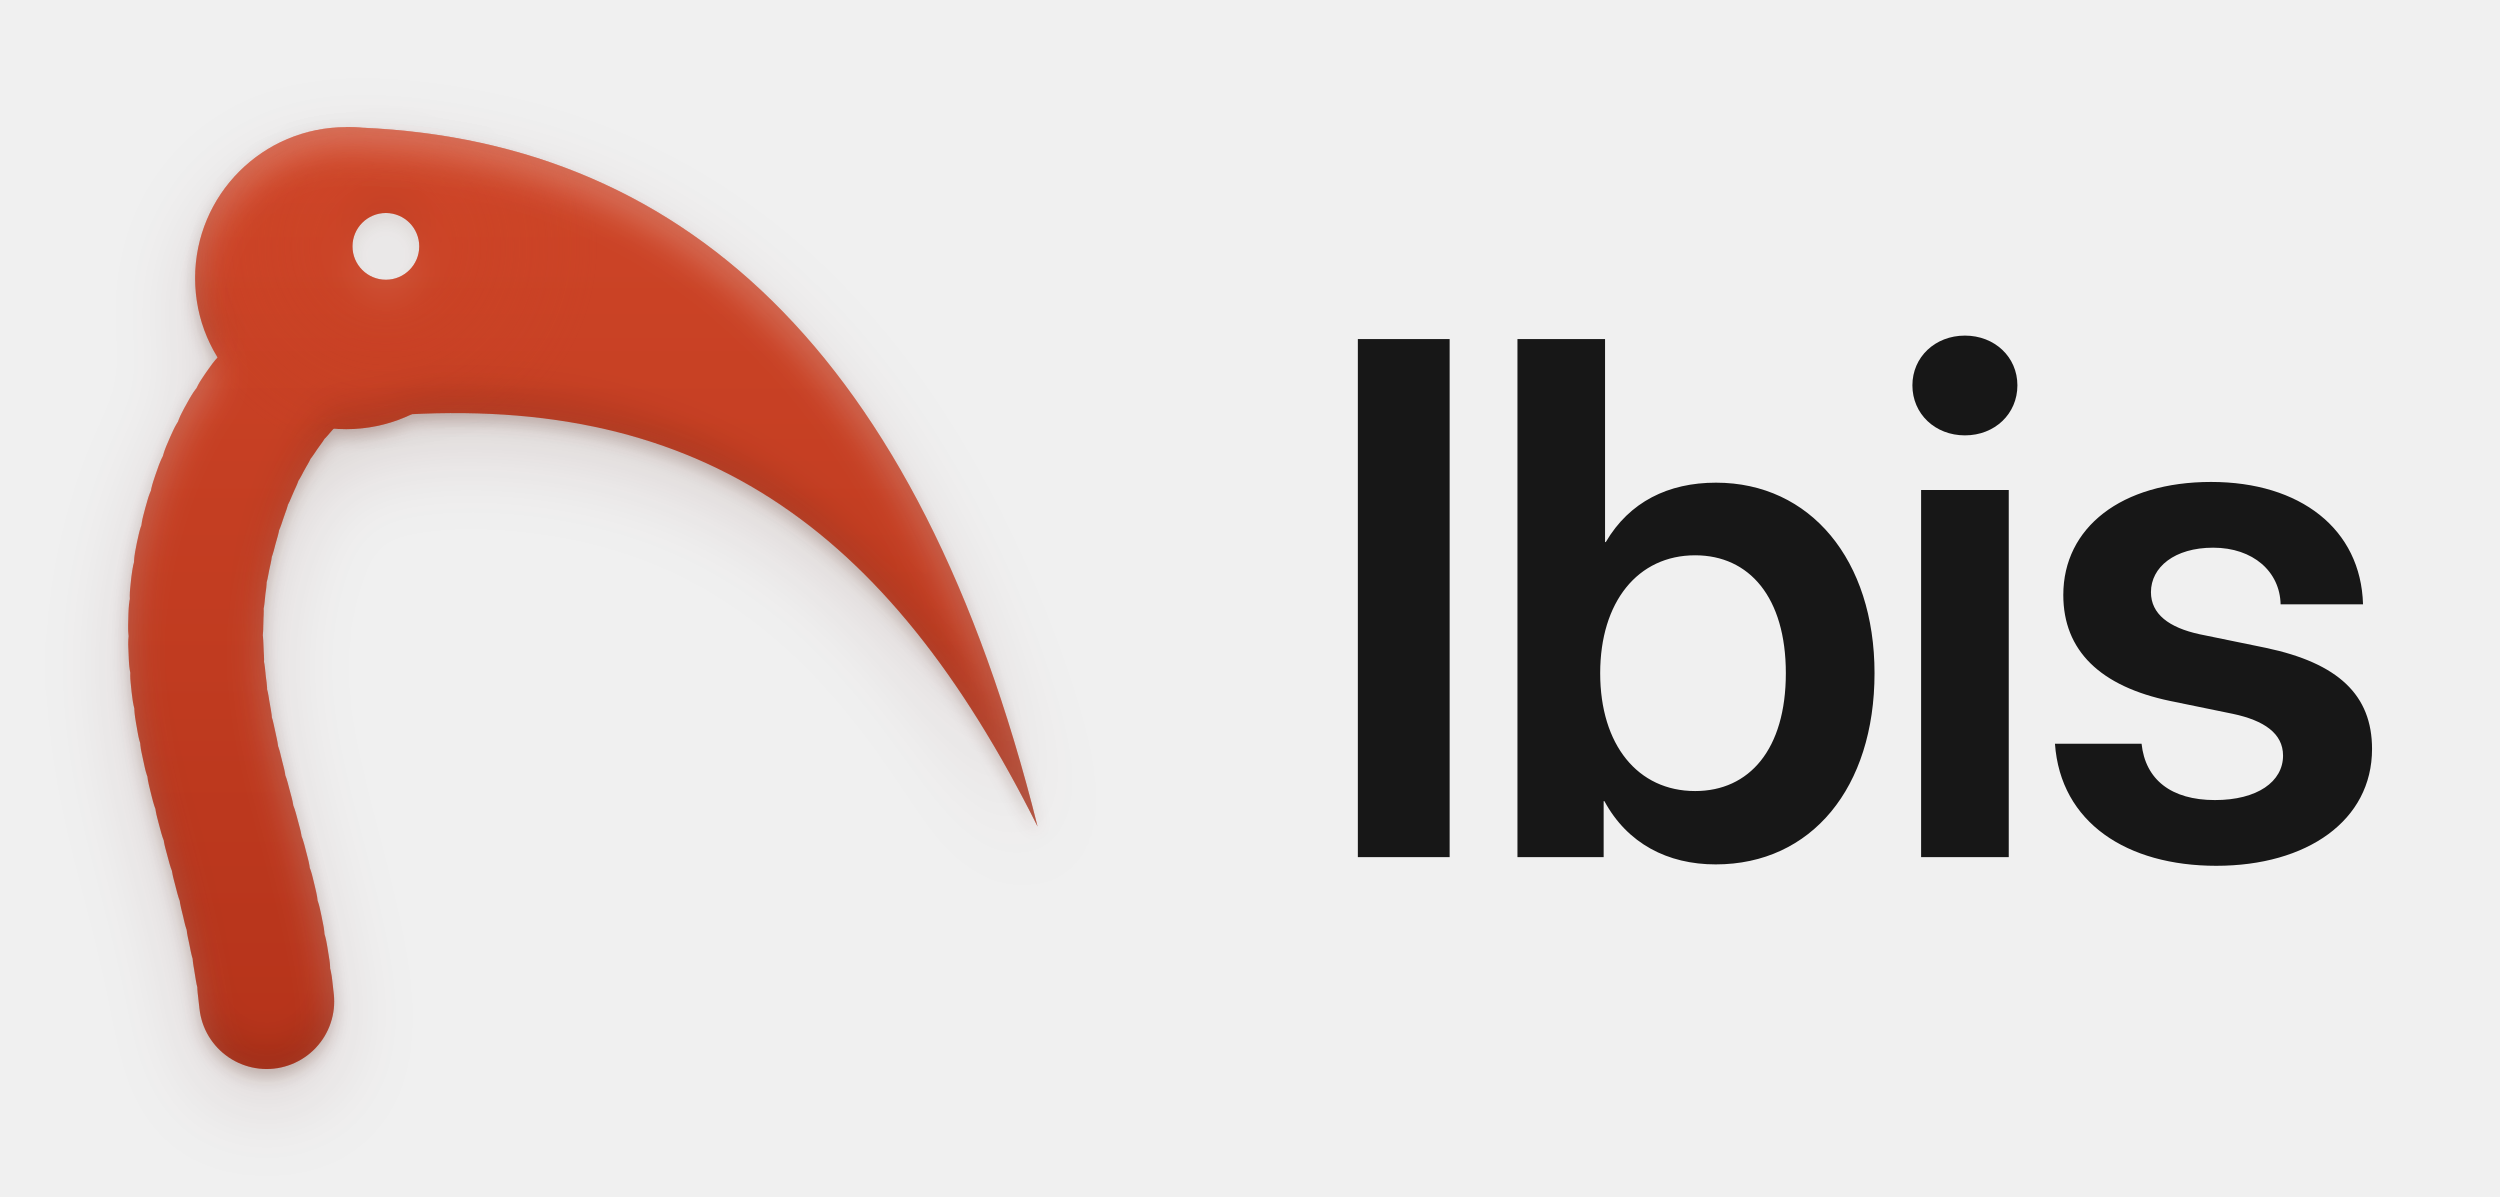
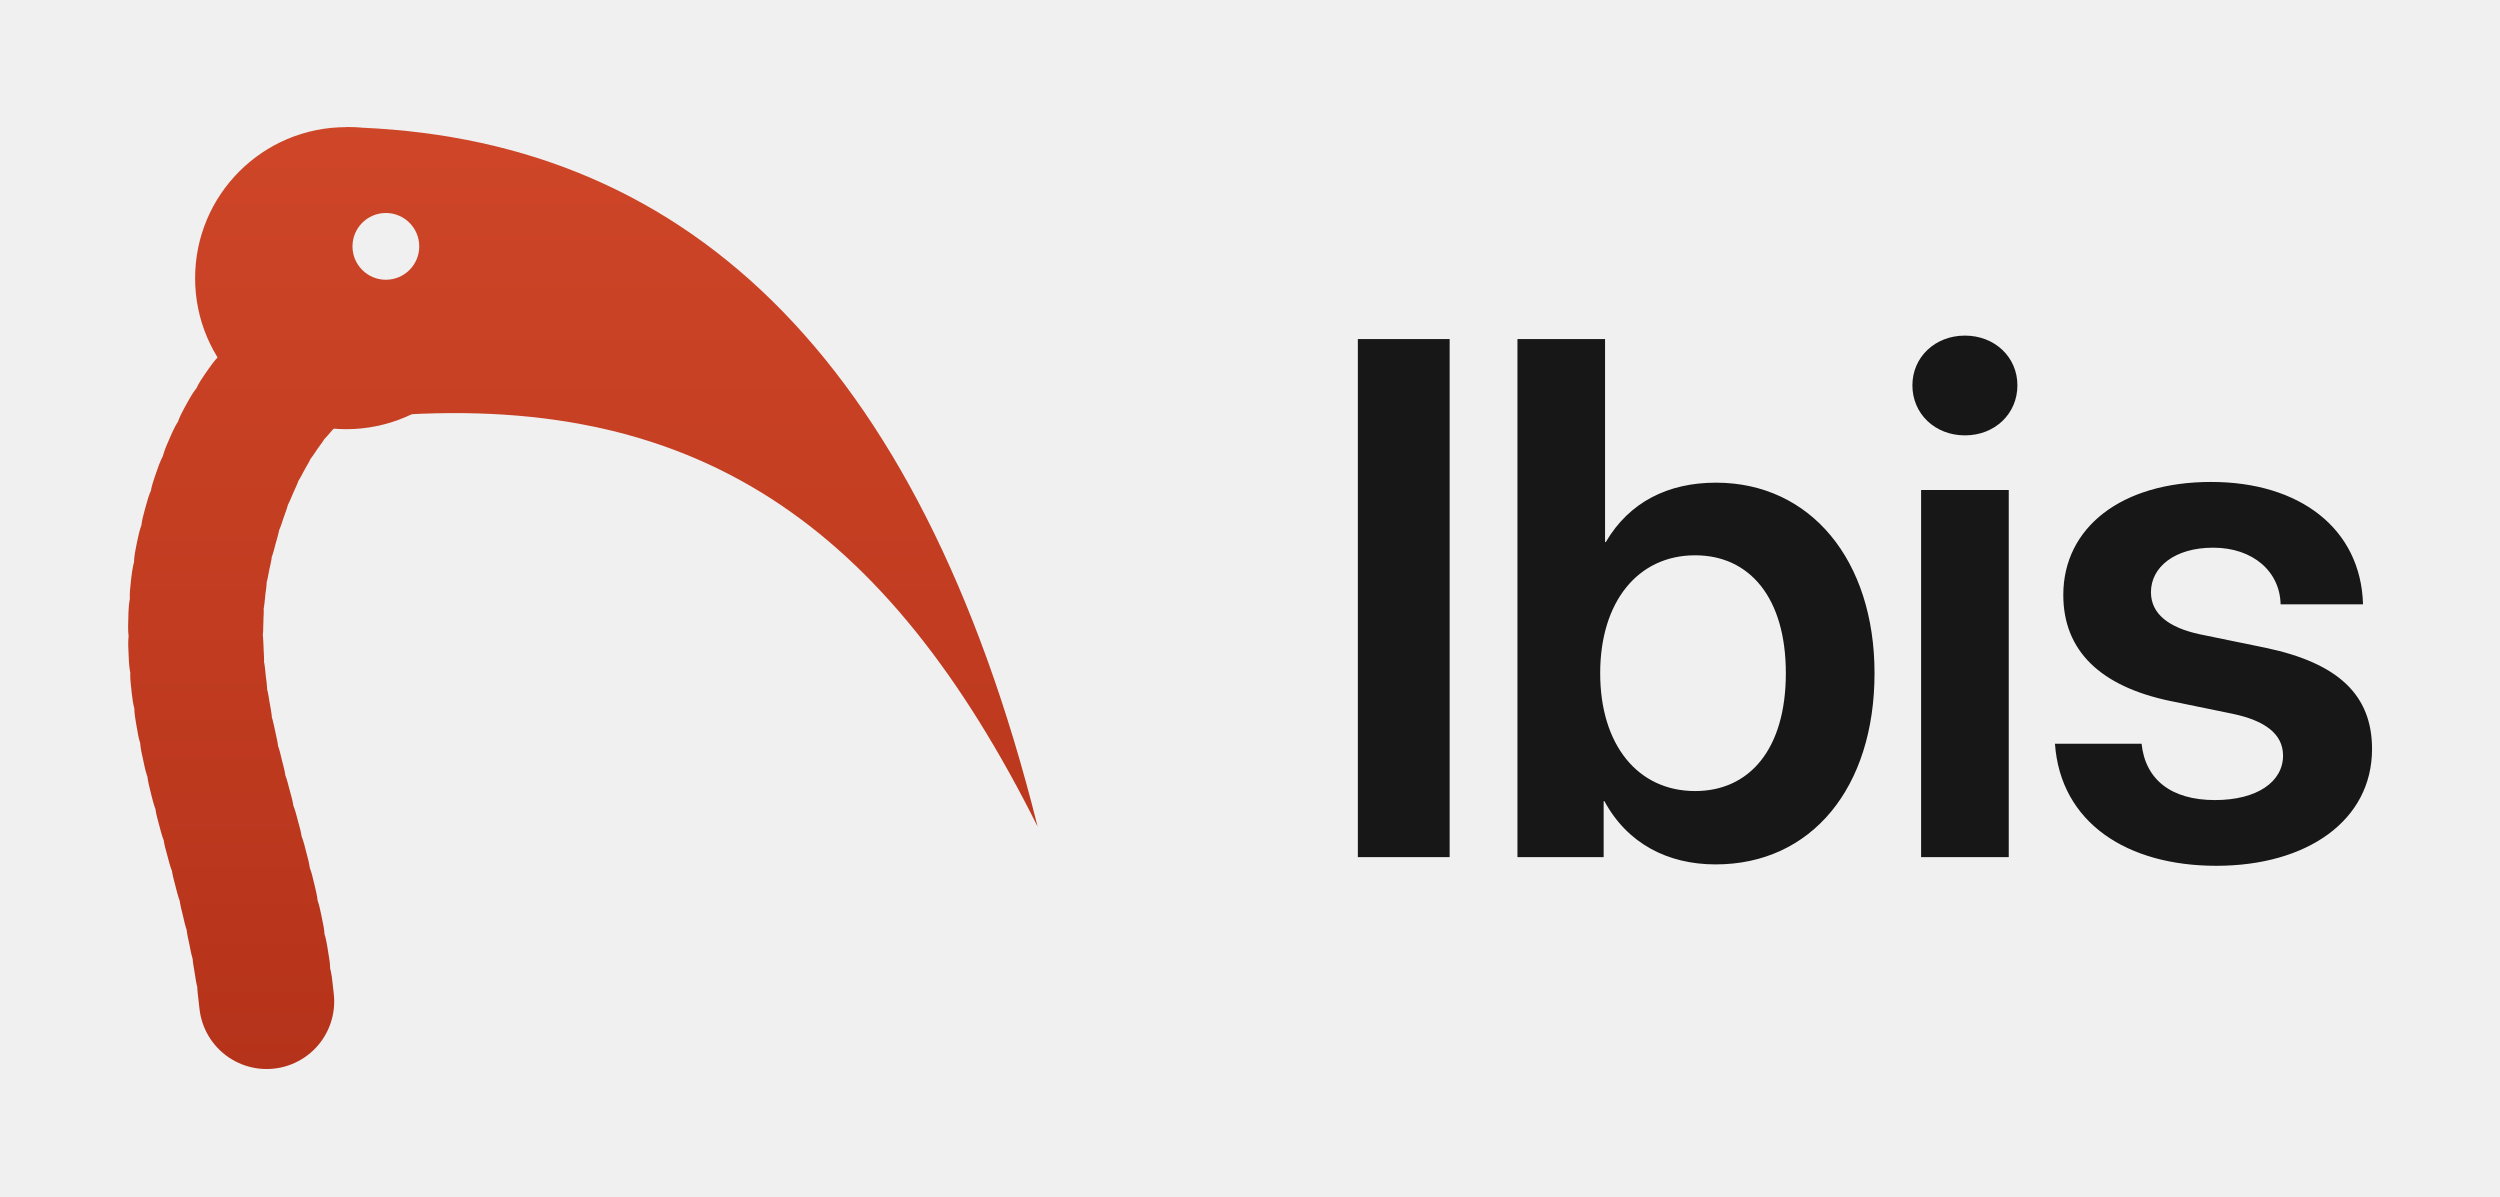
<svg xmlns="http://www.w3.org/2000/svg" width="418" height="200" viewBox="0 0 265.261 127">
  <defs>
    <style>.neck{stroke-dasharray:1;animation:draw 0.55s cubic-bezier(.2,.8,.2,1) 0.1s backwards}.crown{transform-box:fill-box;transform-origin:18% 22%;animation:grow 0.7s cubic-bezier(.2,1.25,.35,1) 0.45s backwards}.eyeshade{animation:fade 0.2s linear 1.15s backwards}.word{animation:word 0.5s cubic-bezier(.2,.8,.2,1) 1.0s backwards}@keyframes draw{0%{stroke-dashoffset:1;opacity:0}8%{opacity:1}to{stroke-dashoffset:0}}@keyframes grow{0%{transform:rotate(-28deg) scale(0.08);opacity:0}15%{opacity:1}}@keyframes word{0%{opacity:0;transform:translateX(-6px)}}@keyframes fade{0%{opacity:0}}@media (prefers-reduced-motion:reduce){.neck,.crown,.word,.eyeshade{animation:none}}</style>
    <linearGradient id="lbg" gradientUnits="userSpaceOnUse" x1="0" y1="24.0" x2="0" y2="84.25">
      <stop offset="0" stop-color="#CF4628" />
      <stop offset="1" stop-color="#B5331A" />
    </linearGradient>
-     <filter id="lbf" filterUnits="userSpaceOnUse" x="16.875" y="14.6" width="78.025" height="82.05" color-interpolation-filters="sRGB">
-       <feGaussianBlur in="SourceAlpha" stdDeviation="1.1" result="b" />
-       <feOffset in="b" dy="1.3" result="bd" />
-       <feComposite in="SourceAlpha" in2="bd" operator="out" result="top" />
-       <feFlood flood-color="#fff" flood-opacity="0.24" />
-       <feComposite in2="top" operator="in" result="hl" />
-       <feOffset in="b" dy="-1.3" result="bu" />
-       <feComposite in="SourceAlpha" in2="bu" operator="out" result="bot" />
-       <feFlood flood-color="#000" flood-opacity="0.12" />
-       <feComposite in2="bot" operator="in" result="sh" />
-       <feGaussianBlur in="SourceAlpha" stdDeviation="0.5" result="cb" />
-       <feOffset in="cb" dy="0.5" result="co" />
-       <feFlood flood-color="#4A0F04" flood-opacity="0.22" />
-       <feComposite in2="co" operator="in" result="contact" />
-       <feGaussianBlur in="SourceAlpha" stdDeviation="2.6" result="db" />
-       <feOffset in="db" dy="2.0" result="do" />
-       <feFlood flood-color="#4A0F04" flood-opacity="0.13" />
-       <feComposite in2="do" operator="in" result="drop" />
-       <feMerge>
-         <feMergeNode in="drop" />
-         <feMergeNode in="contact" />
-         <feMergeNode in="SourceGraphic" />
-         <feMergeNode in="hl" />
-         <feMergeNode in="sh" />
-       </feMerge>
-     </filter>
    <mask id="lbe" maskUnits="userSpaceOnUse" x="16.875" y="14.6" width="78.025" height="82.05">
      <rect x="16.875" y="14.6" width="78.025" height="82.05" fill="#fff" />
      <circle cx="43.5" cy="32.5" r="2.1" fill="#000" />
    </mask>
-     <radialGradient id="lbr" gradientUnits="userSpaceOnUse" cx="43.5" cy="32.5" r="13.44">
-       <stop offset="0.3" stop-color="#fff" />
-       <stop offset="1" stop-color="#000" />
-     </radialGradient>
-     <mask id="lbs" maskUnits="userSpaceOnUse" x="30.06" y="19.06" width="26.88" height="26.88">
-       <circle cx="43.5" cy="32.5" r="13.44" fill="url(#lbr)" />
-     </mask>
  </defs>
  <g transform="translate(-32.534 -28.694) scale(1.68776)">
    <g mask="url(#lbe)">
-       <g filter="url(#lbf)">
+       <g>
        <path class="neck" pathLength="1" d="M36 80C35 70 30 62 32 52 33.5 45 36.5 40.5 41 38" fill="none" stroke="url(#lbg)" stroke-width="8.5" stroke-linecap="round" />
        <g class="crown">
          <path d="M41 25C62 25.5 77 39 84.5 69 75 50 63 41.5 43 43.2z" fill="url(#lbg)" />
          <circle cx="41" cy="34.5" r="9.5" fill="url(#lbg)" />
-         </g>
-       </g>
-     </g>
-     <g class="eyeshade" mask="url(#lbs)" opacity="0.35">
-       <g filter="url(#lbf)">
-         <g mask="url(#lbe)">
-           <path class="neck" pathLength="1" d="M36 80C35 70 30 62 32 52 33.5 45 36.5 40.5 41 38" fill="none" stroke="url(#lbg)" stroke-width="8.5" stroke-linecap="round" />
-           <g class="crown">
-             <path d="M41 25C62 25.5 77 39 84.5 69 75 50 63 41.5 43 43.2z" fill="url(#lbg)" />
-             <circle cx="41" cy="34.5" r="9.5" fill="url(#lbg)" />
-           </g>
        </g>
      </g>
    </g>
  </g>
  <g transform="translate(139.505 91.000) scale(0.55)">
    <g>
      <path d="M26.04 -100H8.32V0H26.04ZM77.39 1.41C95.91 1.41 108.06 -13.42 108.06 -35.5C108.06 -57.32 95.71 -72.28 77.45 -72.28C68.26 -72.28 60.74 -68.59 56.18 -60.81H56.04V-100H39.13V0H55.77V-10.81H55.91C60.34 -2.62 68.12 1.41 77.39 1.41ZM73.43 -12.75C62.35 -12.75 55.1 -21.68 55.1 -35.5C55.1 -49.26 62.35 -58.26 73.43 -58.26C83.9 -58.26 90.94 -50.13 90.94 -35.5C90.94 -20.81 83.9 -12.75 73.43 -12.75ZM117.05 0H133.97V-70.87H117.05ZM125.51 -81.41C131.28 -81.41 135.64 -85.57 135.64 -91.07C135.64 -96.51 131.28 -100.67 125.51 -100.67C119.74 -100.67 115.37 -96.51 115.37 -91.07C115.37 -85.57 119.74 -81.41 125.51 -81.41ZM174.03 1.68C191.55 1.68 204.1 -7.05 204.1 -20.87C204.1 -31.28 197.59 -37.45 183.57 -40.4L170.81 -43.02C164.91 -44.3 161.42 -46.91 161.42 -51.14C161.42 -55.97 165.98 -59.73 173.43 -59.73C181.15 -59.73 186.32 -55.1 186.45 -48.79H202.36C201.95 -63.36 190.21 -72.42 173.03 -72.42C155.71 -72.42 144.5 -63.62 144.5 -50.6C144.5 -39.87 151.62 -32.95 165.18 -30.13L177.26 -27.65C183.23 -26.38 186.92 -23.89 186.92 -19.6C186.92 -14.56 181.95 -11.01 173.77 -11.01C165.31 -11.01 160.34 -14.97 159.61 -21.88H142.89C143.97 -6.64 156.79 1.68 174.03 1.68Z" fill="#171717" />
    </g>
  </g>
</svg>
